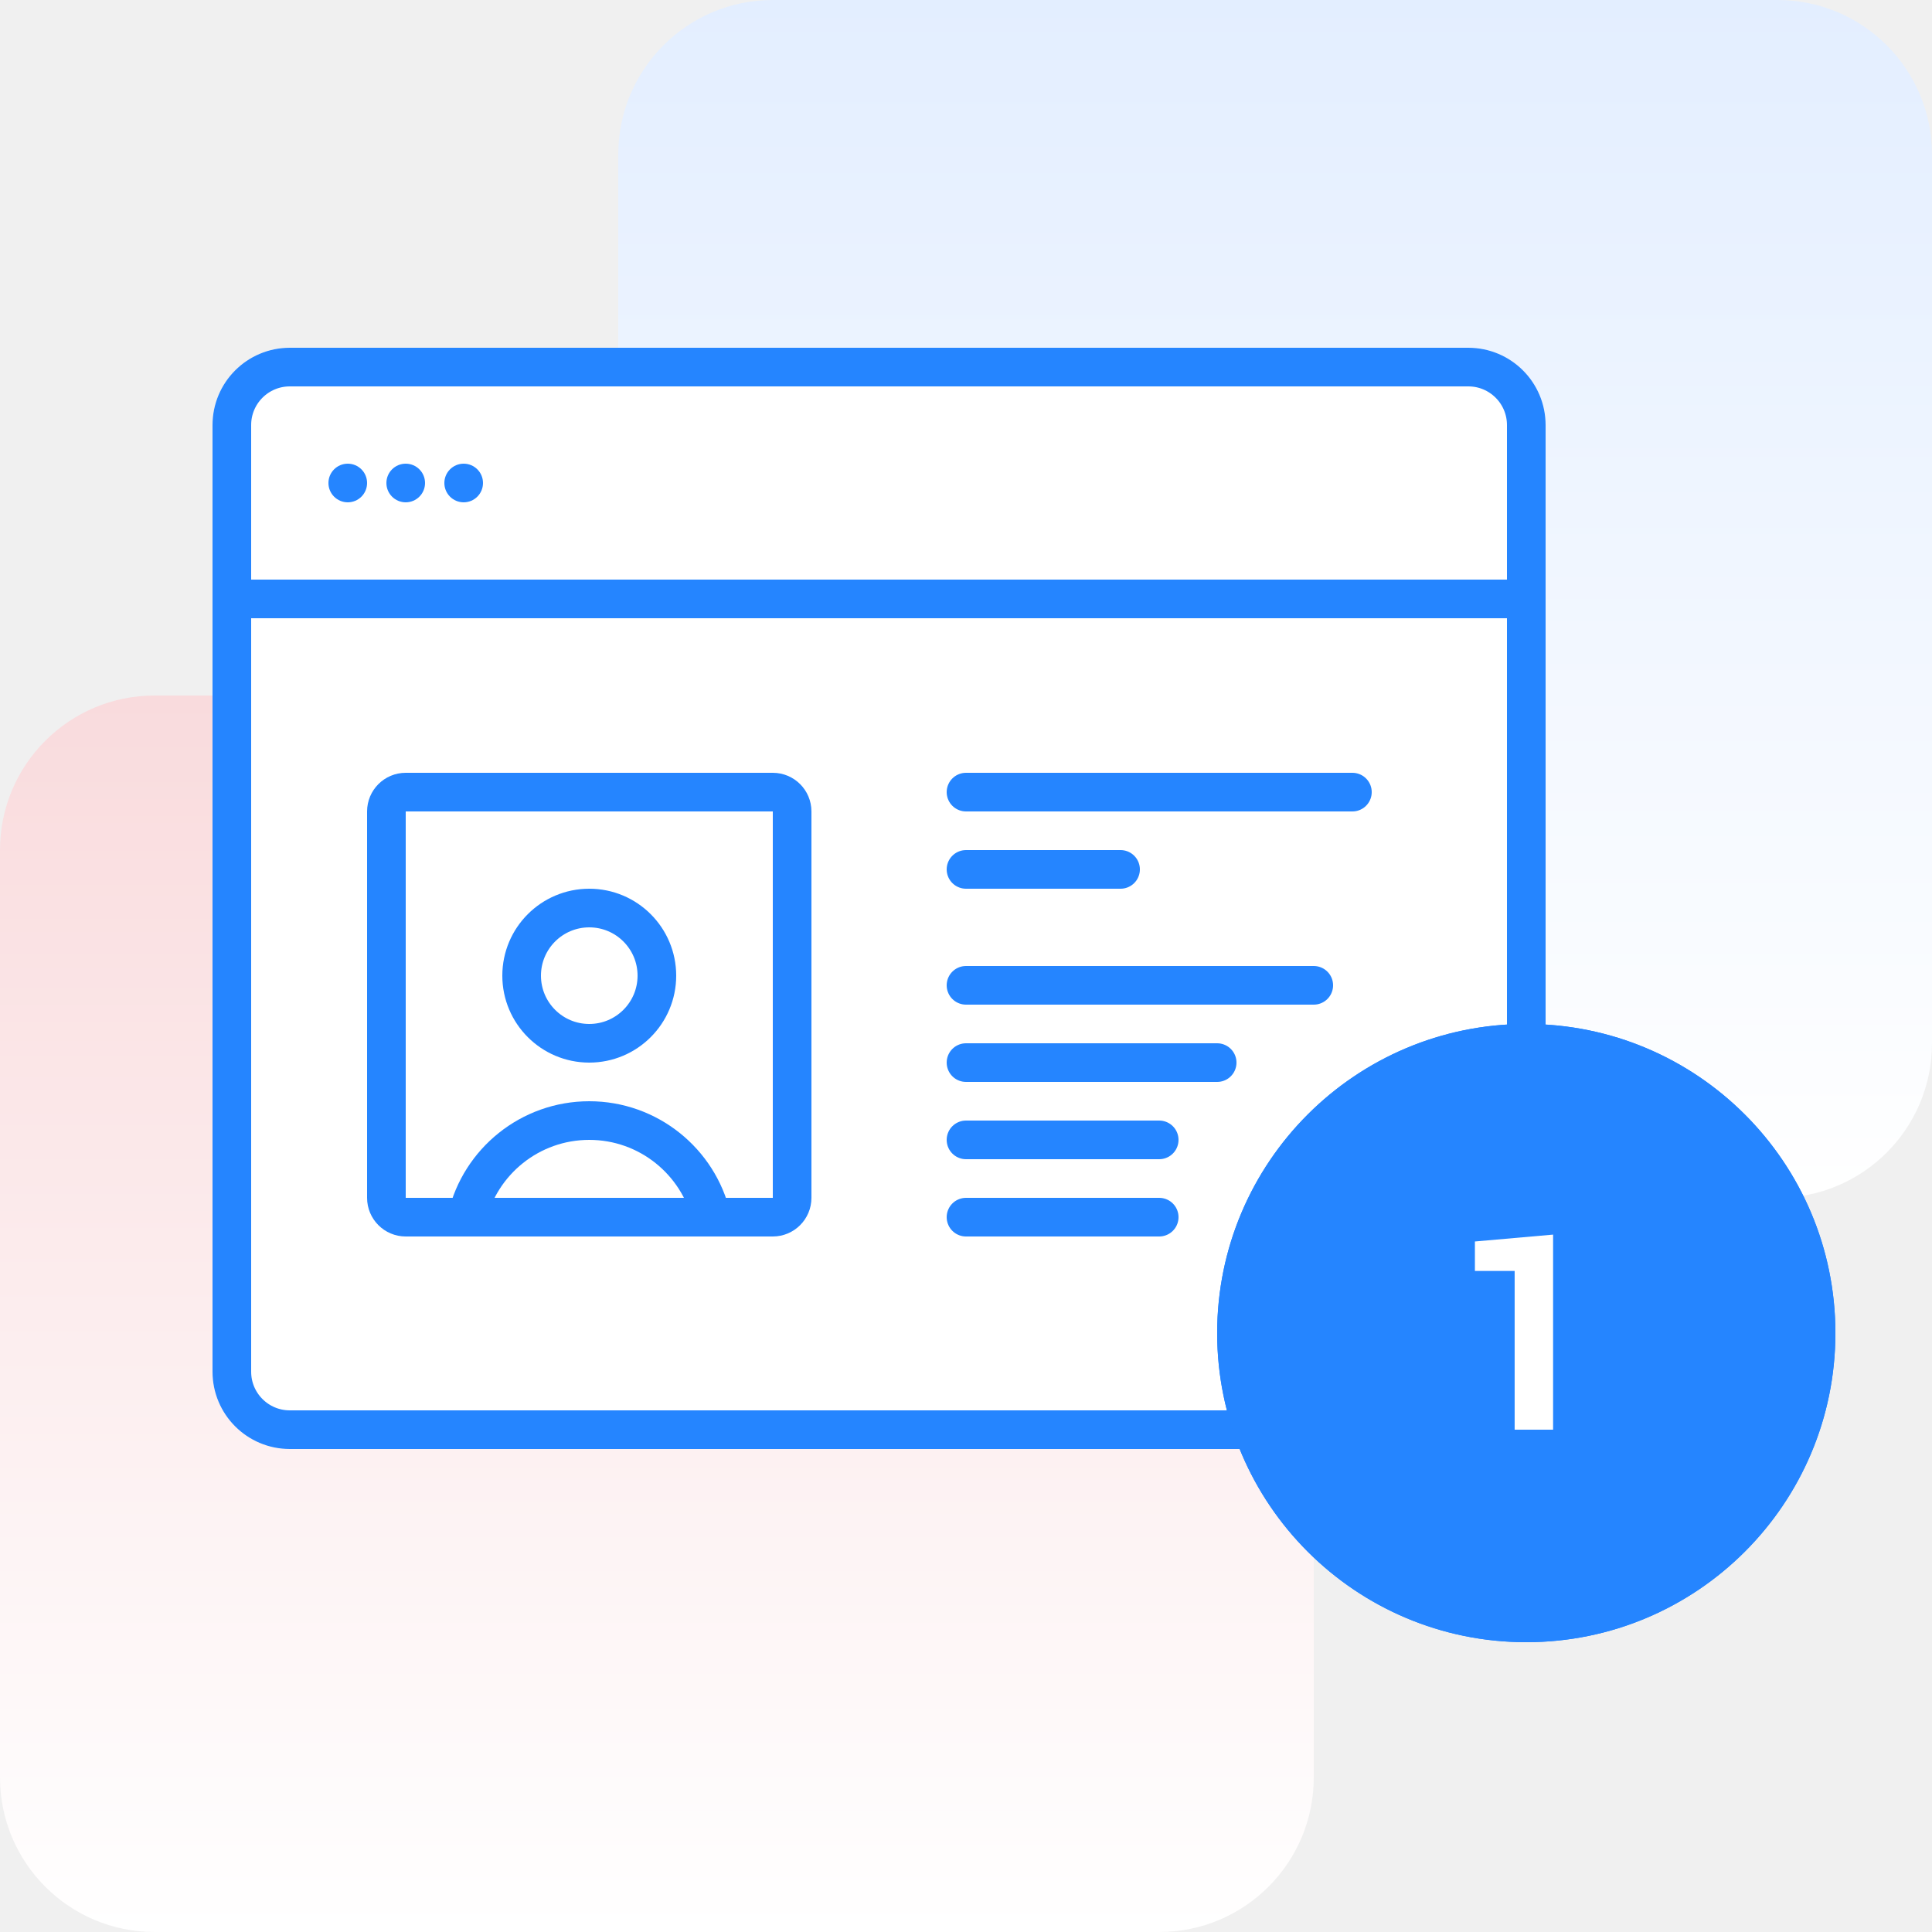
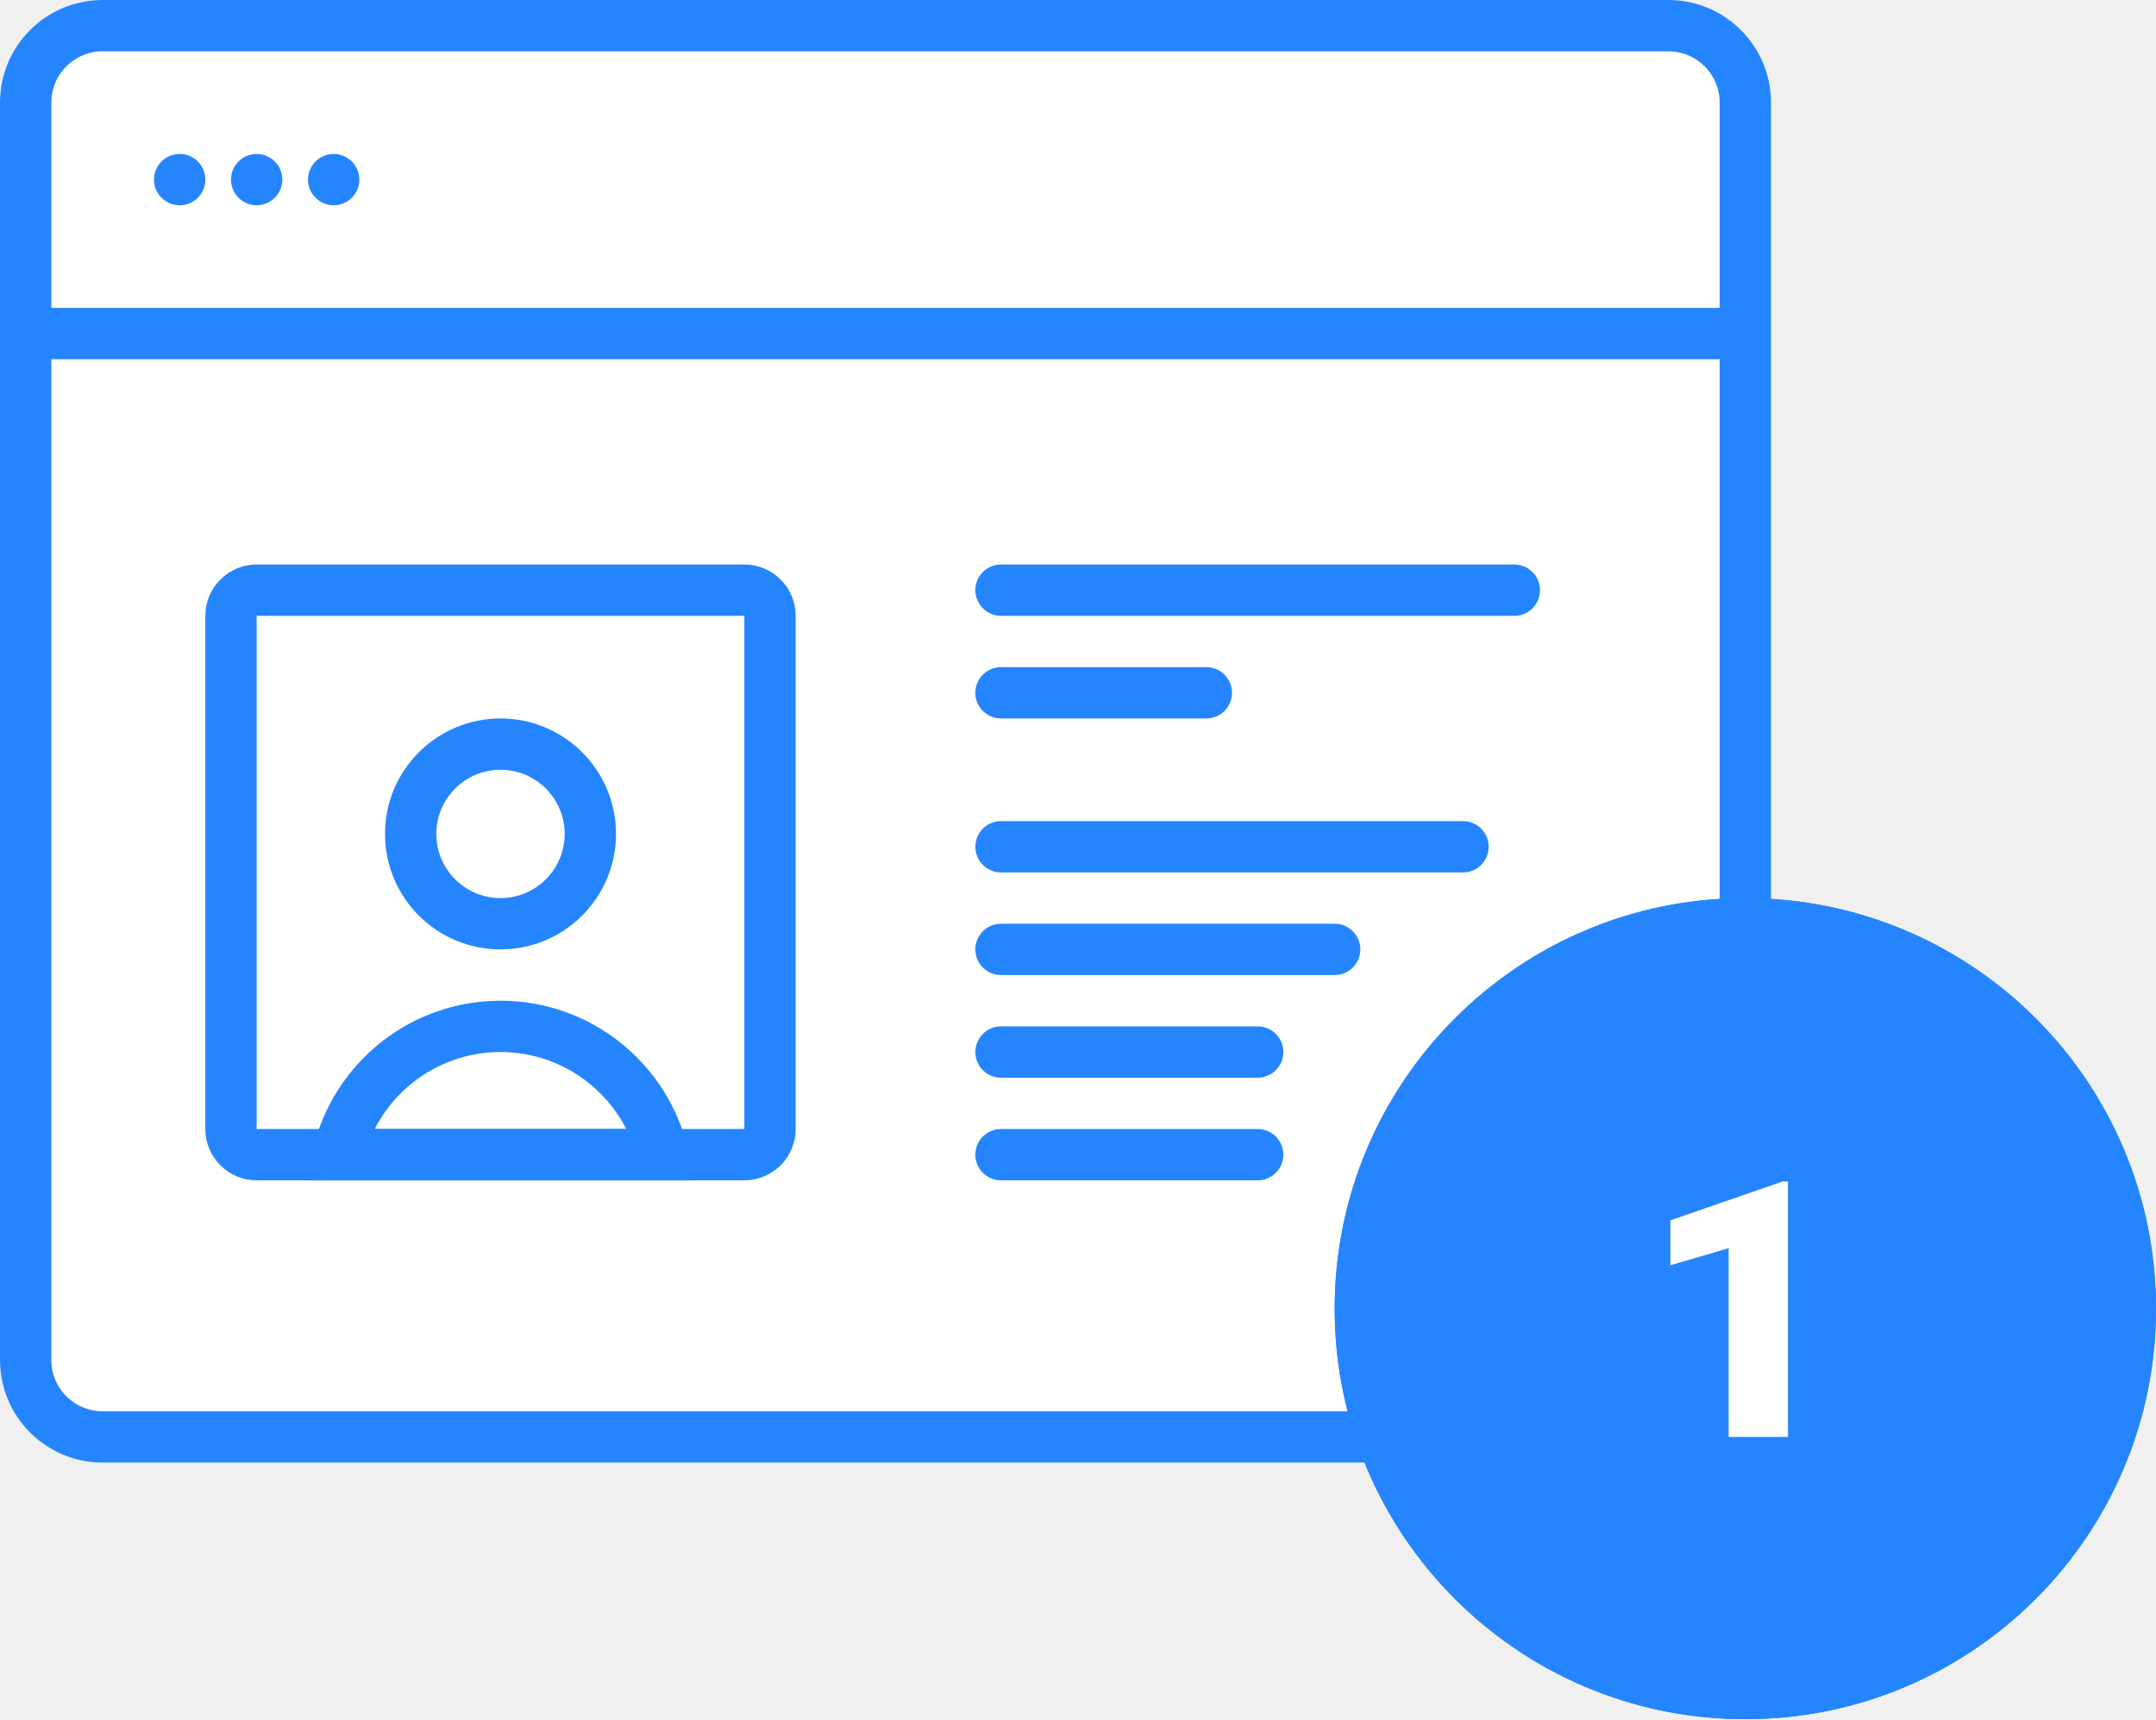
- <svg xmlns="http://www.w3.org/2000/svg" width="100px" height="100px" viewBox="0 0 100 100" version="1.1">
+ <svg xmlns="http://www.w3.org/2000/svg" xmlns:xlink="http://www.w3.org/1999/xlink" width="84px" height="67px" viewBox="0 0 84 67" version="1.1">
  <defs>
-     <linearGradient x1="50%" y1="0%" x2="50%" y2="100%" id="linearGradient-1">
-       <stop stop-color="#E3EEFF" offset="0%" />
-       <stop stop-color="#FFFFFF" offset="100%" />
-     </linearGradient>
-     <linearGradient x1="50%" y1="0%" x2="50%" y2="100%" id="linearGradient-2">
-       <stop stop-color="#F9DBDD" offset="0%" />
-       <stop stop-color="#FFFFFF" offset="100%" />
-     </linearGradient>
+     <path d="M4,0 L65,-2.60344354e-06 C67.209,-2.60344354e-06 69,1.791 69,4 C69,4 69,4 69,4 L69,37 L69,53 C69,55.209 67.209,57 65,57 C65,57 65,57 65,57 L49,57 L4,57 C1.791,57 -1.27132976e-05,55.209 -2.83961936e-05,53 C-2.83962608e-05,53 -2.83962944e-05,53 -2.83962944e-05,53 L0,4 C-2.705415e-16,1.791 1.791,4.05812251e-16 4,0 Z" id="path-1" />
+     <circle id="path-2" cx="16" cy="16" r="16" />
  </defs>
-   <g id="Page-1" stroke="none" stroke-width="1" fill="none" fill-rule="evenodd">
-     <g id="icon-big-account">
-       <rect id="Blue" fill="url(#linearGradient-1)" fill-rule="nonzero" x="32" y="0" width="68" height="62" rx="8" />
-       <rect id="Red" fill="url(#linearGradient-2)" fill-rule="nonzero" x="0" y="36" width="68" height="64" rx="8" />
-       <g id="Block" transform="translate(11, 18)">
-         <g id="Rectangle-17">
-           <g id="path-3-link" fill="#FFFFFF">
-             <path d="M4,-1.33232184e-15 L65,-1.33232184e-15 L65,-1.77635684e-15 C67.209,-2.18217371e-15 69,1.791 69,4 L69,37 L69,53 L69,53 C69,55.209 67.209,57 65,57 L49,57 L4,57 L4,57 C1.791,57 3.75067146e-15,55.209 -4.4408921e-16,53 L0,4 L-4.4408921e-16,4 C-1.6956855e-15,1.791 1.791,-4.82361547e-16 4,-1.33232184e-15 Z" id="path-3" />
+   <g id="desktop" stroke="none" stroke-width="1" fill="none" fill-rule="evenodd">
+     <g id="Admiral.Invest-4" transform="translate(-151, -3183)">
+       <g id="Group-17" transform="translate(140, 2969)">
+         <g id="Group-15" transform="translate(0, 20)">
+           <g id="Open-Account" transform="translate(0, 176)">
+             <g id="icon-big-account">
+               <g id="Block" transform="translate(11, 18)">
+                 <g id="Rectangle-17">
+                   <use fill="#FFFFFF" fill-rule="evenodd" xlink:href="#path-1" />
+                   <path stroke="#2585FF" stroke-width="2" d="M4,1 C2.343,1 1,2.343 1,4 L1,53 C1,54.657 2.343,56 4,56 L49,56 L65,56 C66.657,56 68,54.657 68,53 L68,37 L68,4 C68,2.343 66.657,1 65,1 L4,1 Z" />
+                 </g>
+                 <g id="header" transform="translate(1, 6)">
+                   <path d="M0,7 L67.007,7" id="Path-10" stroke="#2585FF" stroke-width="2" />
+                   <circle id="Oval-2" fill="#2585FF" cx="6" cy="1" r="1" />
+                   <circle id="Oval-2" fill="#2585FF" cx="9" cy="1" r="1" />
+                   <circle id="Oval-2" fill="#2585FF" cx="12" cy="1" r="1" />
+                 </g>
+                 <g id="Inner" transform="translate(8, 22)" stroke="#2585FF" stroke-width="2">
+                   <rect id="Rectangle-19" x="1" y="1" width="21" height="22" rx="1" />
+                   <path d="M5.174,23 L17.826,23 C17.148,20.123 14.561,18 11.5,18 C8.439,18 5.852,20.123 5.174,23 Z" id="Combined-Shape" />
+                   <circle id="Oval-6" cx="11.5" cy="10.5" r="3.5" />
+                   <path d="M31,1 L51,1" id="Path-11" stroke-linecap="round" />
+                   <path d="M31,5 L39,5" id="Path-11" stroke-linecap="round" />
+                   <path d="M31,11 L49,11" id="Path-11" stroke-linecap="round" />
+                   <path d="M31,15 L44,15" id="Path-11" stroke-linecap="round" />
+                   <path d="M31,19 L41,19" id="Path-11" stroke-linecap="round" />
+                   <path d="M31,23 L41,23" id="Path-11" stroke-linecap="round" />
+                 </g>
+               </g>
+               <g id="Check" transform="translate(63, 53)">
+                 <g id="Oval-4">
+                   <use fill="#2585FF" fill-rule="evenodd" xlink:href="#path-2" />
+                   <circle stroke="#2585FF" stroke-width="2" cx="16" cy="16" r="15" />
+                 </g>
+                 <polygon id="1" fill="#FFFFFF" points="17.661 21 15.351 21 15.351 13.645 13.081 14.308 13.081 12.558 17.449 11.047 17.661 11.047" />
+               </g>
+             </g>
          </g>
-           <path d="M4,1 C2.343,1 1,2.343 1,4 L1,53 C1,54.657 2.343,56 4,56 L65,56 C66.657,56 68,54.657 68,53 L68,4 C68,2.343 66.657,1 65,1 L4,1 Z" id="Shape" stroke="#2585FF" stroke-width="2" />
-         </g>
-         <g id="header" transform="translate(1, 6)">
-           <path d="M0,7 L67.007,7" id="Path-10" stroke="#2585FF" stroke-width="2" />
-           <circle id="Oval-2" fill="#2585FF" fill-rule="nonzero" cx="6" cy="1" r="1" />
-           <circle id="Oval-2" fill="#2585FF" fill-rule="nonzero" cx="9" cy="1" r="1" />
-           <circle id="Oval-2" fill="#2585FF" fill-rule="nonzero" cx="12" cy="1" r="1" />
-         </g>
-         <g id="Inner" transform="translate(9, 23)" stroke="#2585FF" stroke-width="2">
-           <rect id="Rectangle-19" x="0" y="0" width="21" height="22" rx="1" />
-           <path d="M4.174,22 L16.826,22 C16.148,19.123 13.561,17 10.5,17 C7.439,17 4.852,19.123 4.174,22 Z" id="Combined-Shape" />
-           <circle id="Oval-6" cx="10.5" cy="9.5" r="3.5" />
-           <path d="M30,0 L50,0" id="Path-11" stroke-linecap="round" />
-           <path d="M30,4 L38,4" id="Path-11" stroke-linecap="round" />
-           <path d="M30,10 L48,10" id="Path-11" stroke-linecap="round" />
-           <path d="M30,14 L43,14" id="Path-11" stroke-linecap="round" />
-           <path d="M30,18 L40,18" id="Path-11" stroke-linecap="round" />
-           <path d="M30,22 L40,22" id="Path-11" stroke-linecap="round" />
-         </g>
-       </g>
-       <g id="Check" transform="translate(63, 53)">
-         <g id="Oval-4">
-           <g id="path-4-link" fill="#2585FF">
-             <circle id="path-4" cx="16" cy="16" r="16" />
-           </g>
-           <circle id="Oval" stroke="#2585FF" stroke-width="2" cx="16" cy="16" r="15" />
-         </g>
-         <g id="1" transform="translate(11, 8)" fill="#FFFFFF">
-           <polygon points="6.388 13 4.398 13 4.398 4.783 2.341 4.783 2.341 3.259 6.388 2.903" />
        </g>
      </g>
    </g>
  </g>
</svg>
